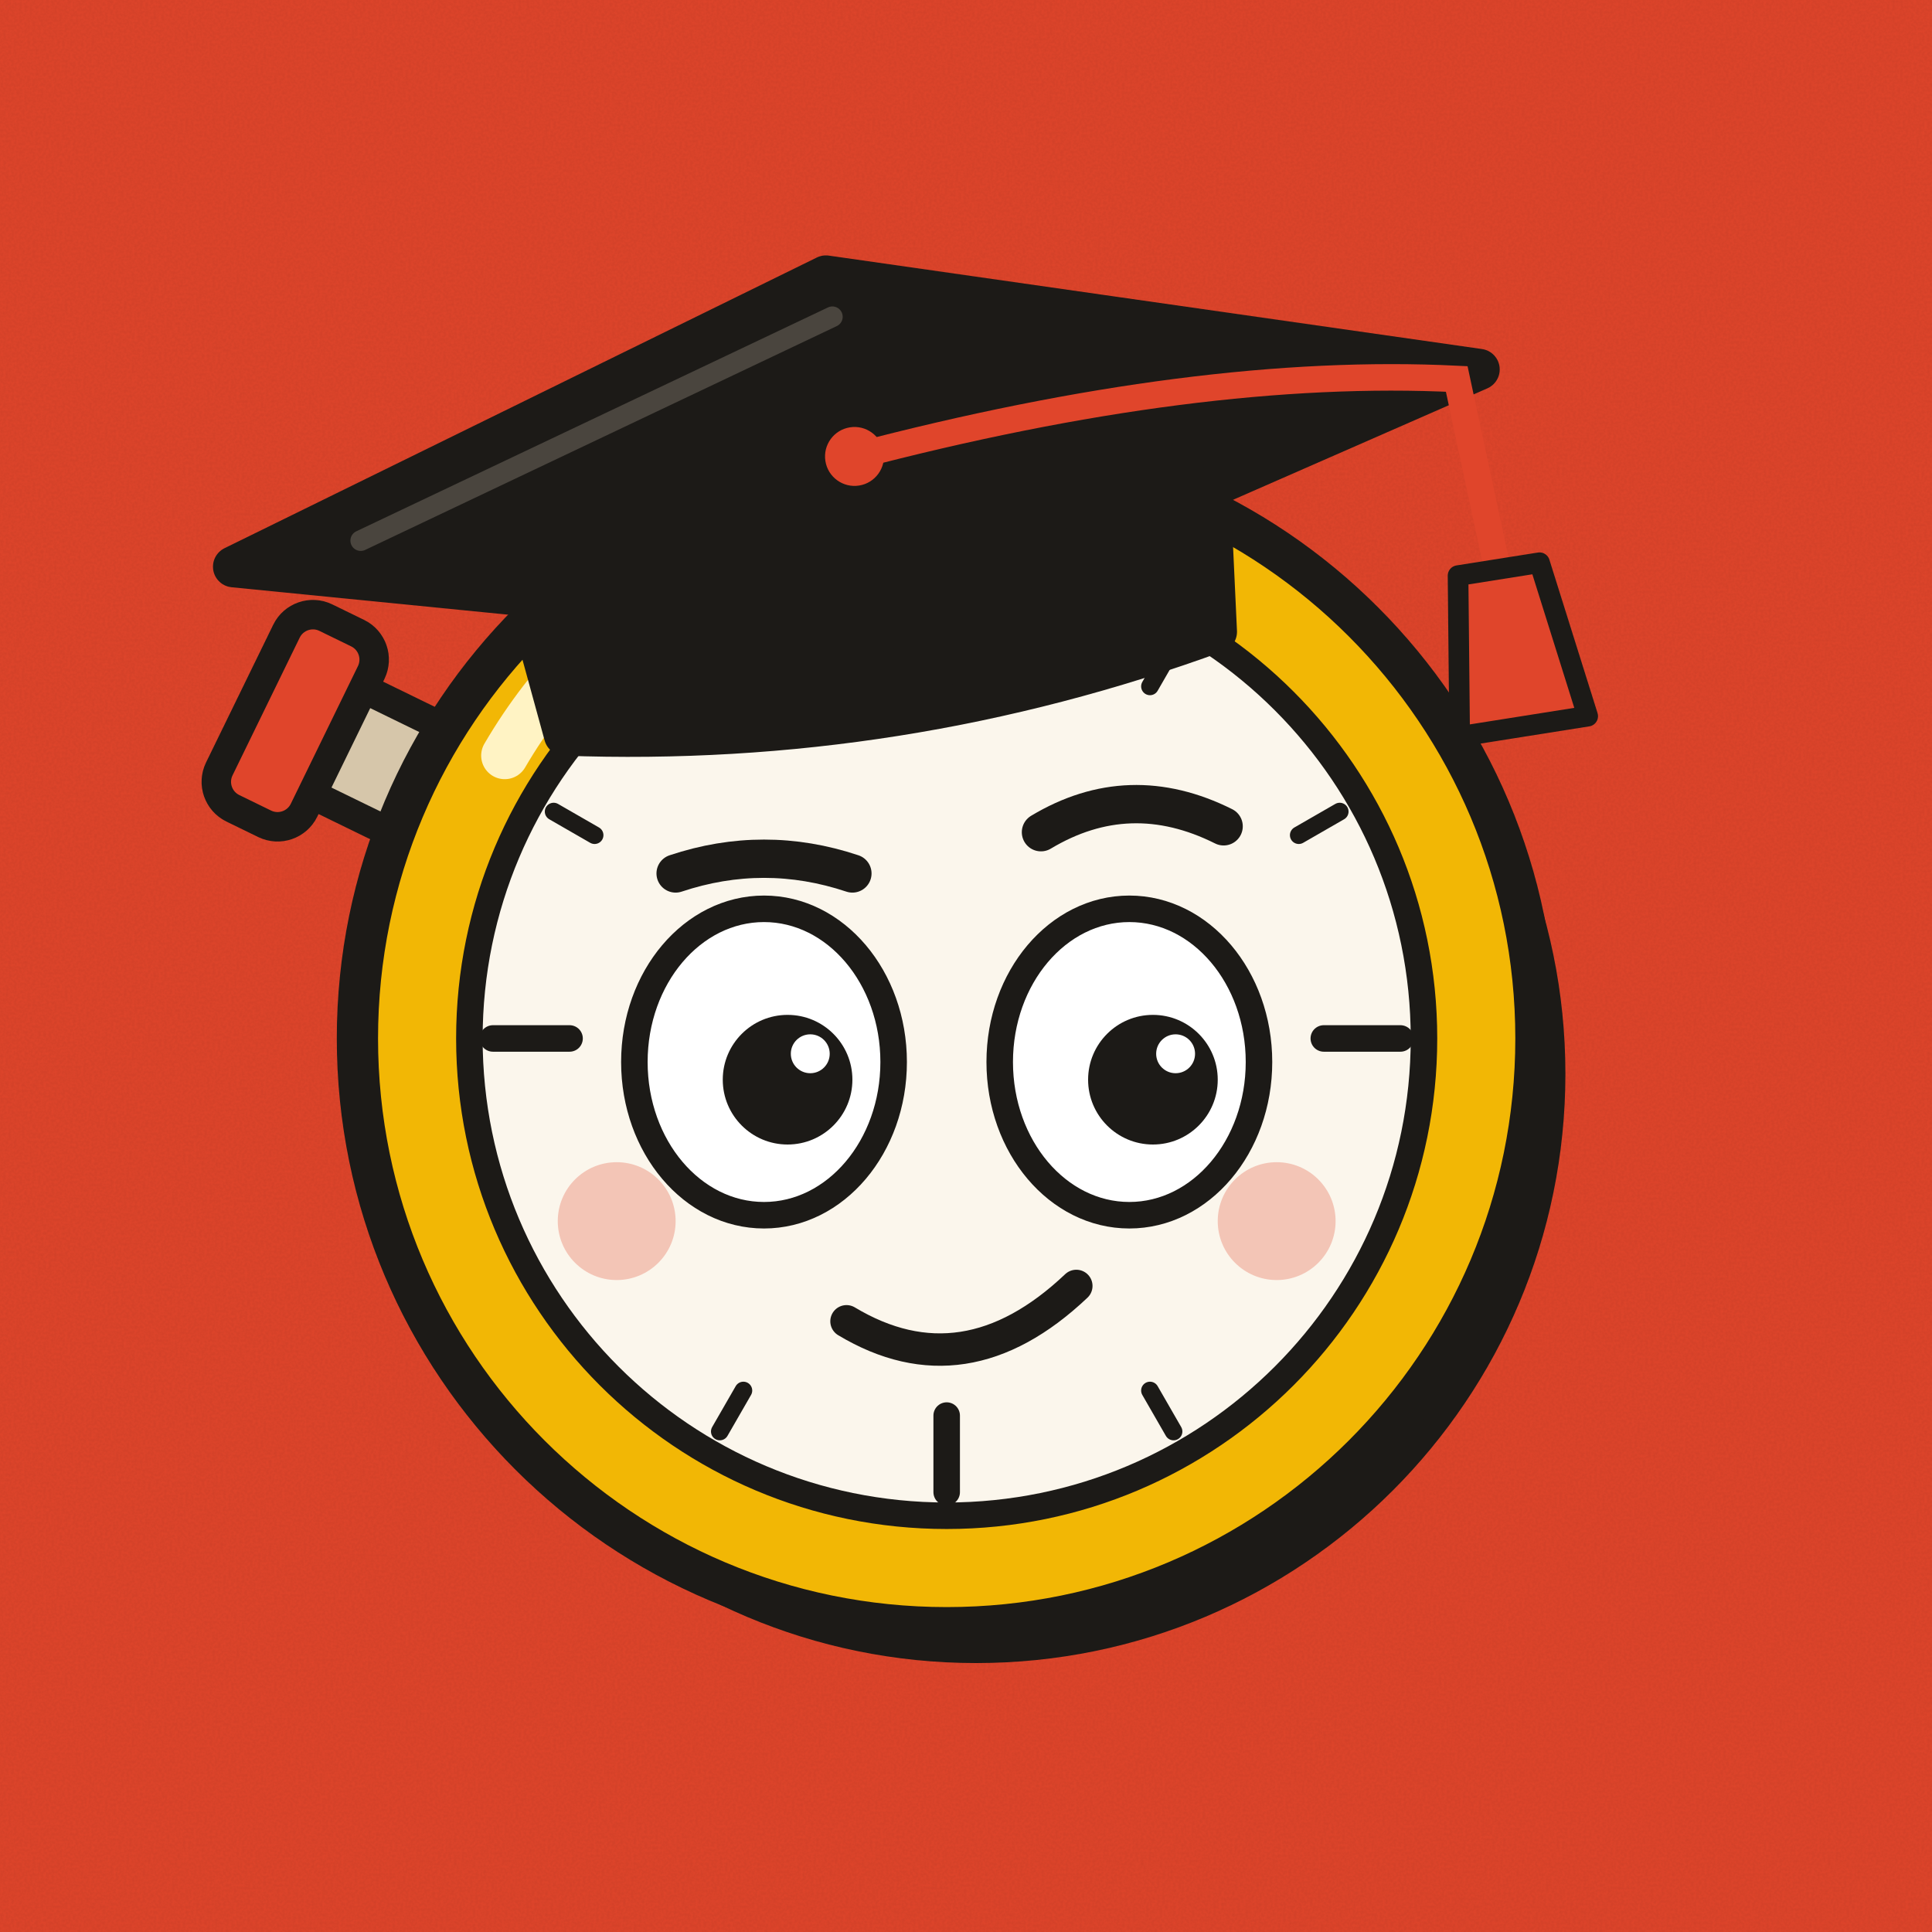
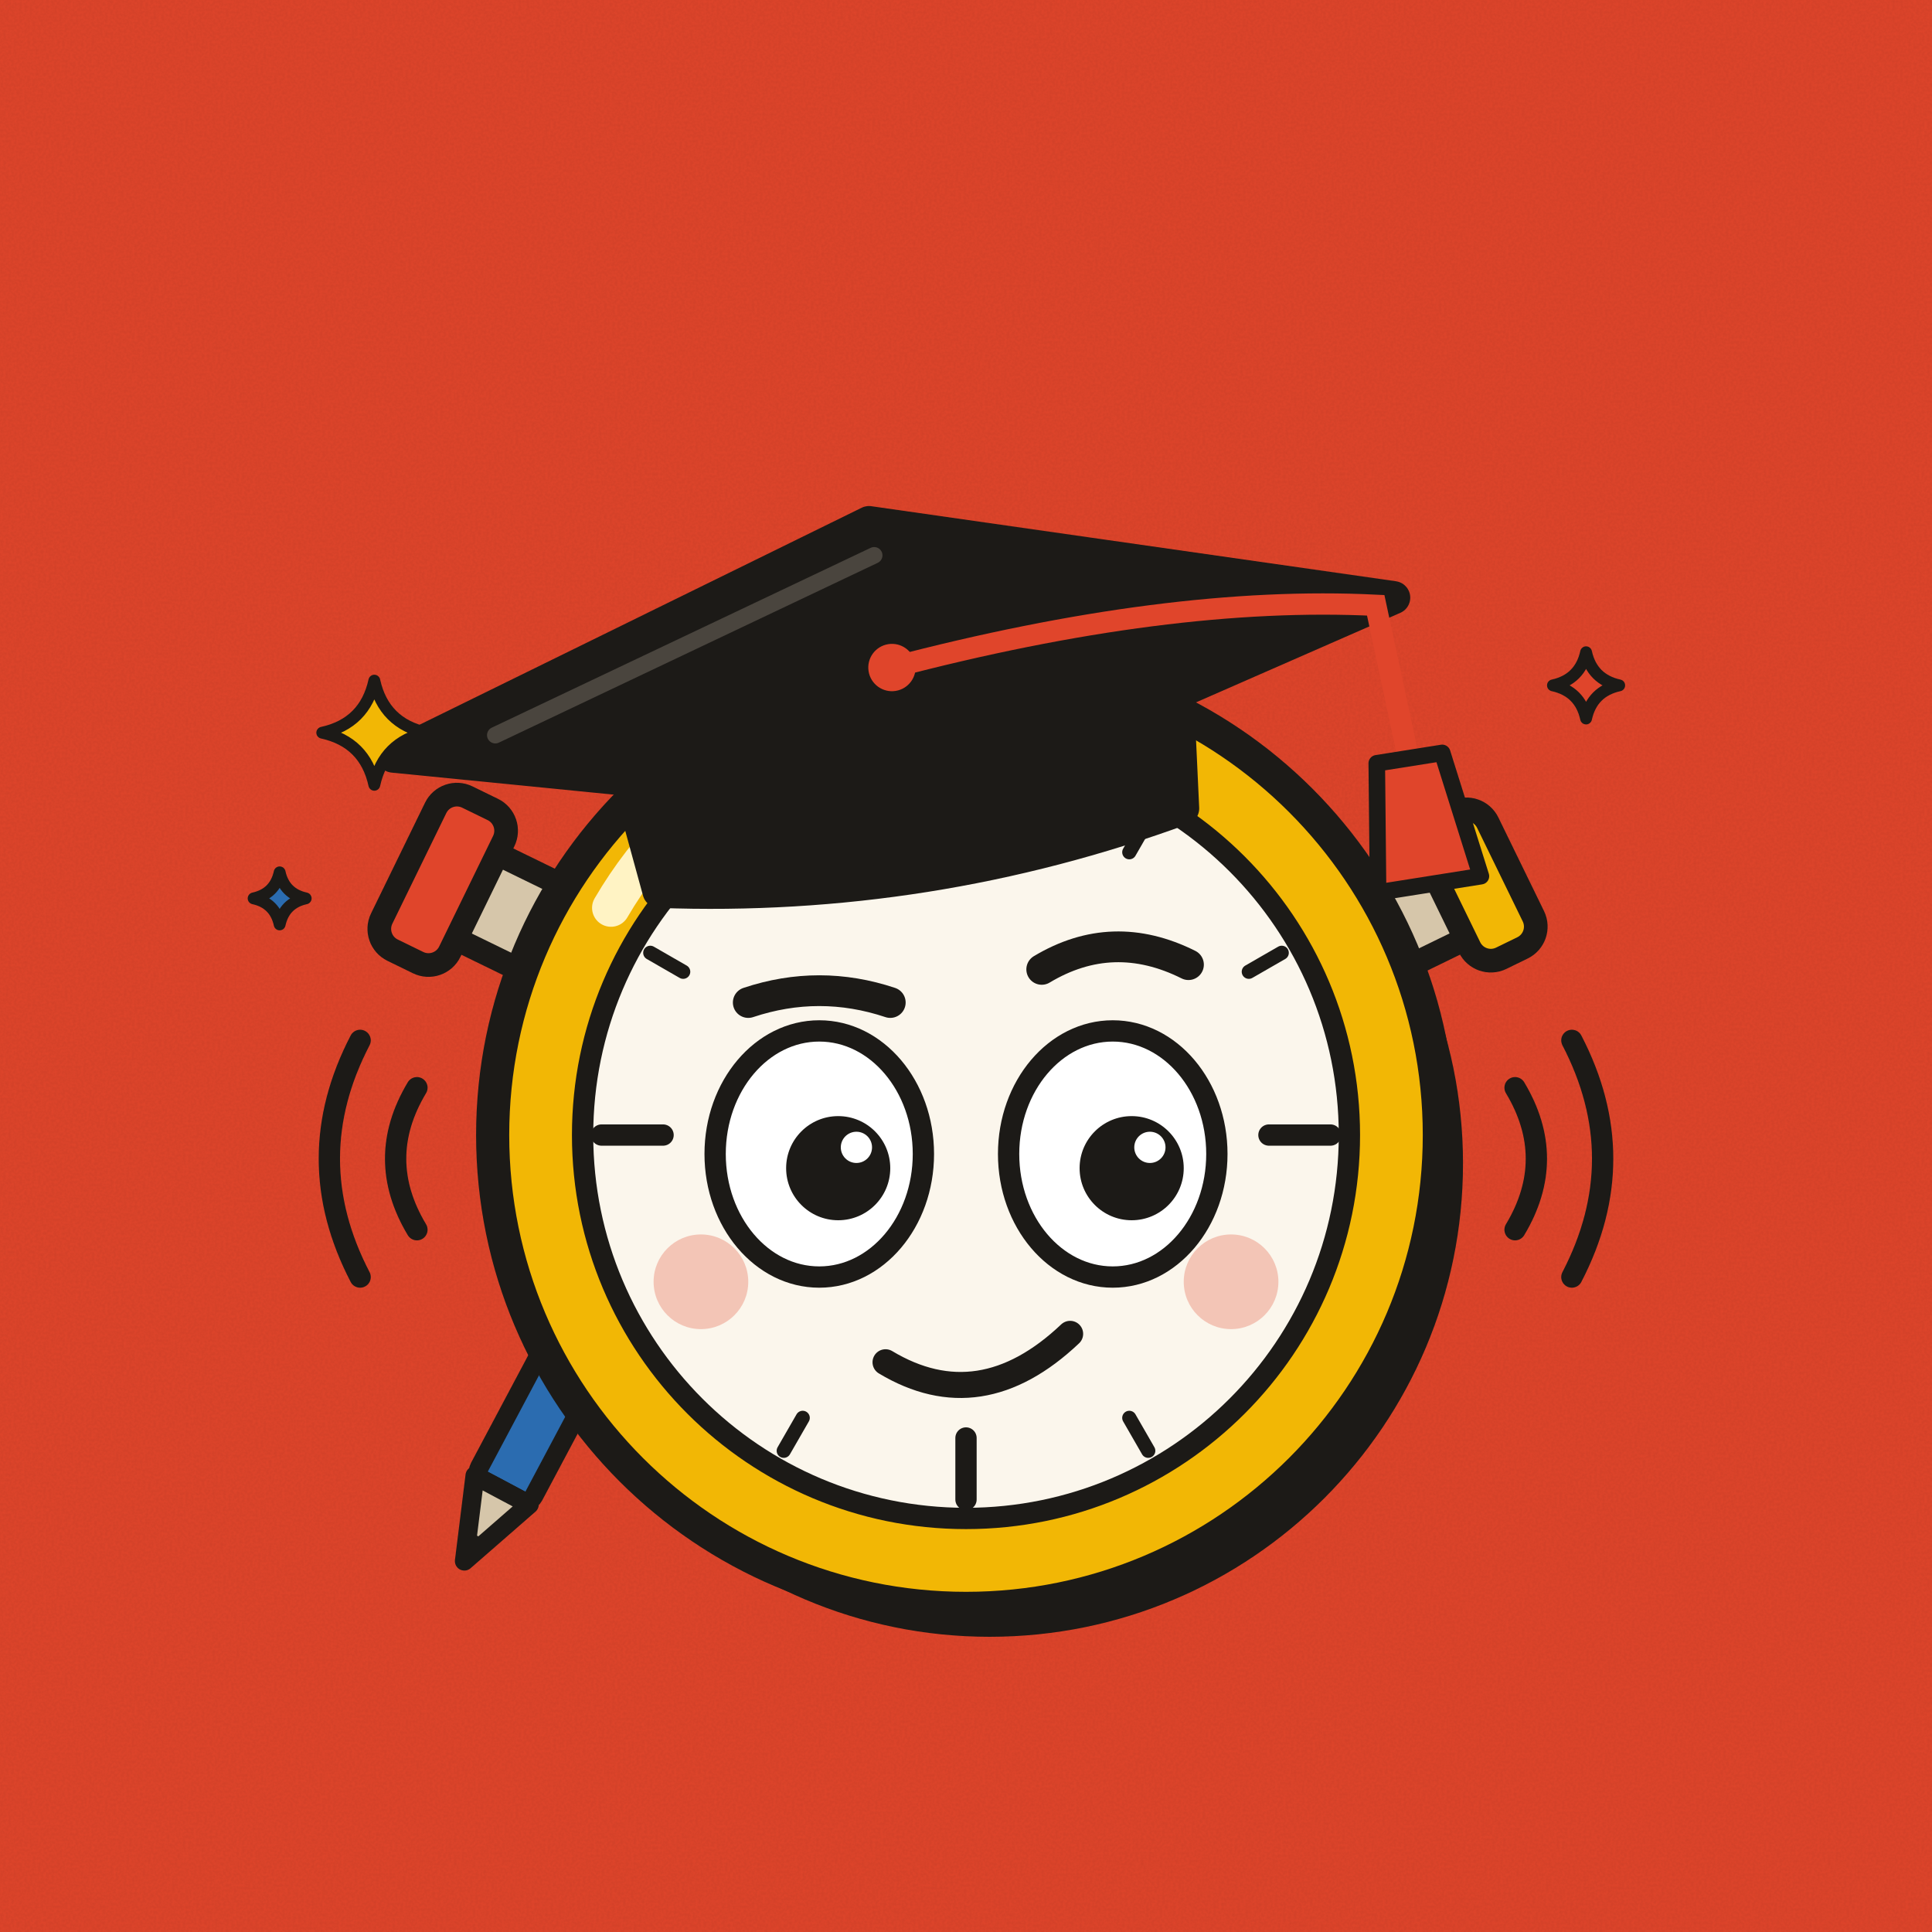
<svg xmlns="http://www.w3.org/2000/svg" width="800" height="800" viewBox="0 0 800 800">
  <defs>
    <filter id="gr">
      <feTurbulence type="fractalNoise" baseFrequency=".9" numOctaves="2" seed="4" />
      <feColorMatrix values="0 0 0 0 0  0 0 0 0 0  0 0 0 0 0  0 0 0 .07 0" />
    </filter>
  </defs>
  <rect width="800" height="800" fill="#E0452B" />
  <rect width="800" height="800" filter="url(#gr)" />
-   <g transform="translate(392,430) scale(1.22)">
+   <g transform="translate(400,470) scale(.98)">
    <g class="daki">
+       <g transform="translate(-196,150) rotate(28)">
+         <rect x="-13" y="-120" width="26" height="120" rx="4" fill="#2B6CB0" stroke="#1C1A17" stroke-width="8" />
+         <rect x="-13" y="-120" width="26" height="22" rx="4" fill="#E0452B" stroke="#1C1A17" stroke-width="8" />
+         <path d="M-13,0 L0,34 L13,0 Z" fill="#D6C6AA" stroke="#1C1A17" stroke-width="8" stroke-linejoin="round" />
+         <path d="M-4,22 L0,34 L4,22 Z" fill="#1C1A17" />
+       </g>
      <g transform="rotate(-64)">
        <rect x="-20" y="-236" width="40" height="44" rx="6" fill="#D6C6AA" stroke="#1C1A17" stroke-width="10" />
        <rect x="-36" y="-262" width="72" height="32" rx="10" fill="#E0452B" stroke="#1C1A17" stroke-width="10" />
+       </g>
+       <g transform="rotate(64)">
+         <rect x="-18" y="-232" width="36" height="40" rx="6" fill="#D6C6AA" stroke="#1C1A17" stroke-width="10" />
+         <rect x="-32" y="-256" width="64" height="30" rx="10" fill="#F2B705" stroke="#1C1A17" stroke-width="10" />
      </g>
      <circle cx="10" cy="12" r="200" fill="#1C1A17" />
      <circle r="200" fill="#F2B705" stroke="#1C1A17" stroke-width="14" />
      <path d="M-150,-96 A178,178 0 0 1 -86,-160" fill="none" stroke="#FFF3C4" stroke-width="16" stroke-linecap="round" />
      <circle r="162" fill="#FBF6EC" stroke="#1C1A17" stroke-width="9" />
      <line x1="0.0" y1="-128.0" x2="0.0" y2="-154.0" stroke="#1C1A17" stroke-width="9" stroke-linecap="round" />
      <line x1="69.0" y1="-119.5" x2="77.0" y2="-133.4" stroke="#1C1A17" stroke-width="6" stroke-linecap="round" />
      <line x1="119.5" y1="-69.0" x2="133.4" y2="-77.0" stroke="#1C1A17" stroke-width="6" stroke-linecap="round" />
      <line x1="128.0" y1="-0.0" x2="154.0" y2="-0.0" stroke="#1C1A17" stroke-width="9" stroke-linecap="round" />
      <line x1="69.0" y1="119.5" x2="77.0" y2="133.4" stroke="#1C1A17" stroke-width="6" stroke-linecap="round" />
      <line x1="0.0" y1="128.0" x2="0.0" y2="154.0" stroke="#1C1A17" stroke-width="9" stroke-linecap="round" />
      <line x1="-69.0" y1="119.5" x2="-77.0" y2="133.4" stroke="#1C1A17" stroke-width="6" stroke-linecap="round" />
      <line x1="-128.0" y1="0.0" x2="-154.0" y2="0.0" stroke="#1C1A17" stroke-width="9" stroke-linecap="round" />
      <line x1="-119.5" y1="-69.0" x2="-133.4" y2="-77.0" stroke="#1C1A17" stroke-width="6" stroke-linecap="round" />
      <line x1="-69.0" y1="-119.5" x2="-77.0" y2="-133.4" stroke="#1C1A17" stroke-width="6" stroke-linecap="round" />
      <circle cx="-112" cy="62" r="20" fill="#E0452B" opacity=".28" />
      <circle cx="112" cy="62" r="20" fill="#E0452B" opacity=".28" />
      <g class="daki-eyes">
        <ellipse cx="-62" cy="8" rx="44" ry="52" fill="#fff" stroke="#1C1A17" stroke-width="9" />
        <circle cx="-54" cy="14" r="22" fill="#1C1A17" />
        <circle cx="-46.3" cy="5.2" r="6.6" fill="#fff" />
        <ellipse cx="62" cy="8" rx="44" ry="52" fill="#fff" stroke="#1C1A17" stroke-width="9" />
        <circle cx="70" cy="14" r="22" fill="#1C1A17" />
        <circle cx="77.7" cy="5.2" r="6.6" fill="#fff" />
      </g>
      <g class="daki-face">
        <path d="M-92,-56 Q-62,-66 -32,-56" stroke="#1C1A17" stroke-width="13" stroke-linecap="round" fill="none" />
        <path d="M32,-70 Q62,-88 94,-72" stroke="#1C1A17" stroke-width="13" stroke-linecap="round" fill="none" />
        <path d="M-34,96 Q6,120 44,84" fill="none" stroke="#1C1A17" stroke-width="11" stroke-linecap="round" stroke-linejoin="round" />
      </g>
      <g transform="rotate(-9)">
        <path d="M-118,-176 L118,-176 L112,-122 Q0,-100 -112,-122 Z" fill="#1C1A17" stroke="#1C1A17" stroke-width="14" stroke-linejoin="round" />
        <path d="M-214,-196 L0,-262 L214,-196 L0,-140 Z" fill="#1C1A17" stroke="#1C1A17" stroke-width="14" stroke-linejoin="round" />
        <path d="M-170,-198 L0,-248" stroke="#4A453E" stroke-width="7" stroke-linecap="round" />
        <circle cx="0" cy="-200" r="13" fill="#E0452B" stroke="#1C1A17" stroke-width="6" />
        <path d="M0,-200 Q120,-212 206,-194 L210,-120" fill="none" stroke="#E0452B" stroke-width="9" stroke-linecap="round" />
        <path d="M196,-128 L224,-128 L232,-74 L188,-74 Z" fill="#E0452B" stroke="#1C1A17" stroke-width="7" stroke-linejoin="round" />
      </g>
+       <path d="M-232,-20 Q-250,10 -232,40" fill="none" stroke="#1C1A17" stroke-width="9" stroke-linecap="round" />
+       <path d="M-256,-40 Q-282,10 -256,60" fill="none" stroke="#1C1A17" stroke-width="9" stroke-linecap="round" />
+       <path d="M232,-20 Q250,10 232,40" fill="none" stroke="#1C1A17" stroke-width="9" stroke-linecap="round" />
+       <path d="M256,-40 Q282,10 256,60" fill="none" stroke="#1C1A17" stroke-width="9" stroke-linecap="round" />
+       <g class="daki-sparks">
+         <path d="M-250,-192 Q-246.04,-173.96 -228,-170 Q-246.04,-166.04 -250,-148 Q-253.96,-166.04 -272,-170 Q-253.96,-173.96 -250,-192 Z" fill="#F2B705" stroke="#1C1A17" stroke-width="5" stroke-linejoin="round" />
+         <path d="M262,-204 Q264.52,-192.52 276,-190 Q264.52,-187.48 262,-176 Q259.48,-187.48 248,-190 Q259.48,-192.52 262,-204 Z" fill="#E0452B" stroke="#1C1A17" stroke-width="5" stroke-linejoin="round" />
+         <path d="M-290,-111 Q-288.02,-101.98 -279,-100 Q-288.02,-98.02 -290,-89 Q-291.98,-98.02 -301,-100 Q-291.98,-101.98 -290,-111 Z" fill="#2B6CB0" stroke="#1C1A17" stroke-width="5" stroke-linejoin="round" />
+       </g>
+       <g class="daki-fx" />
    </g>
  </g>
</svg>
